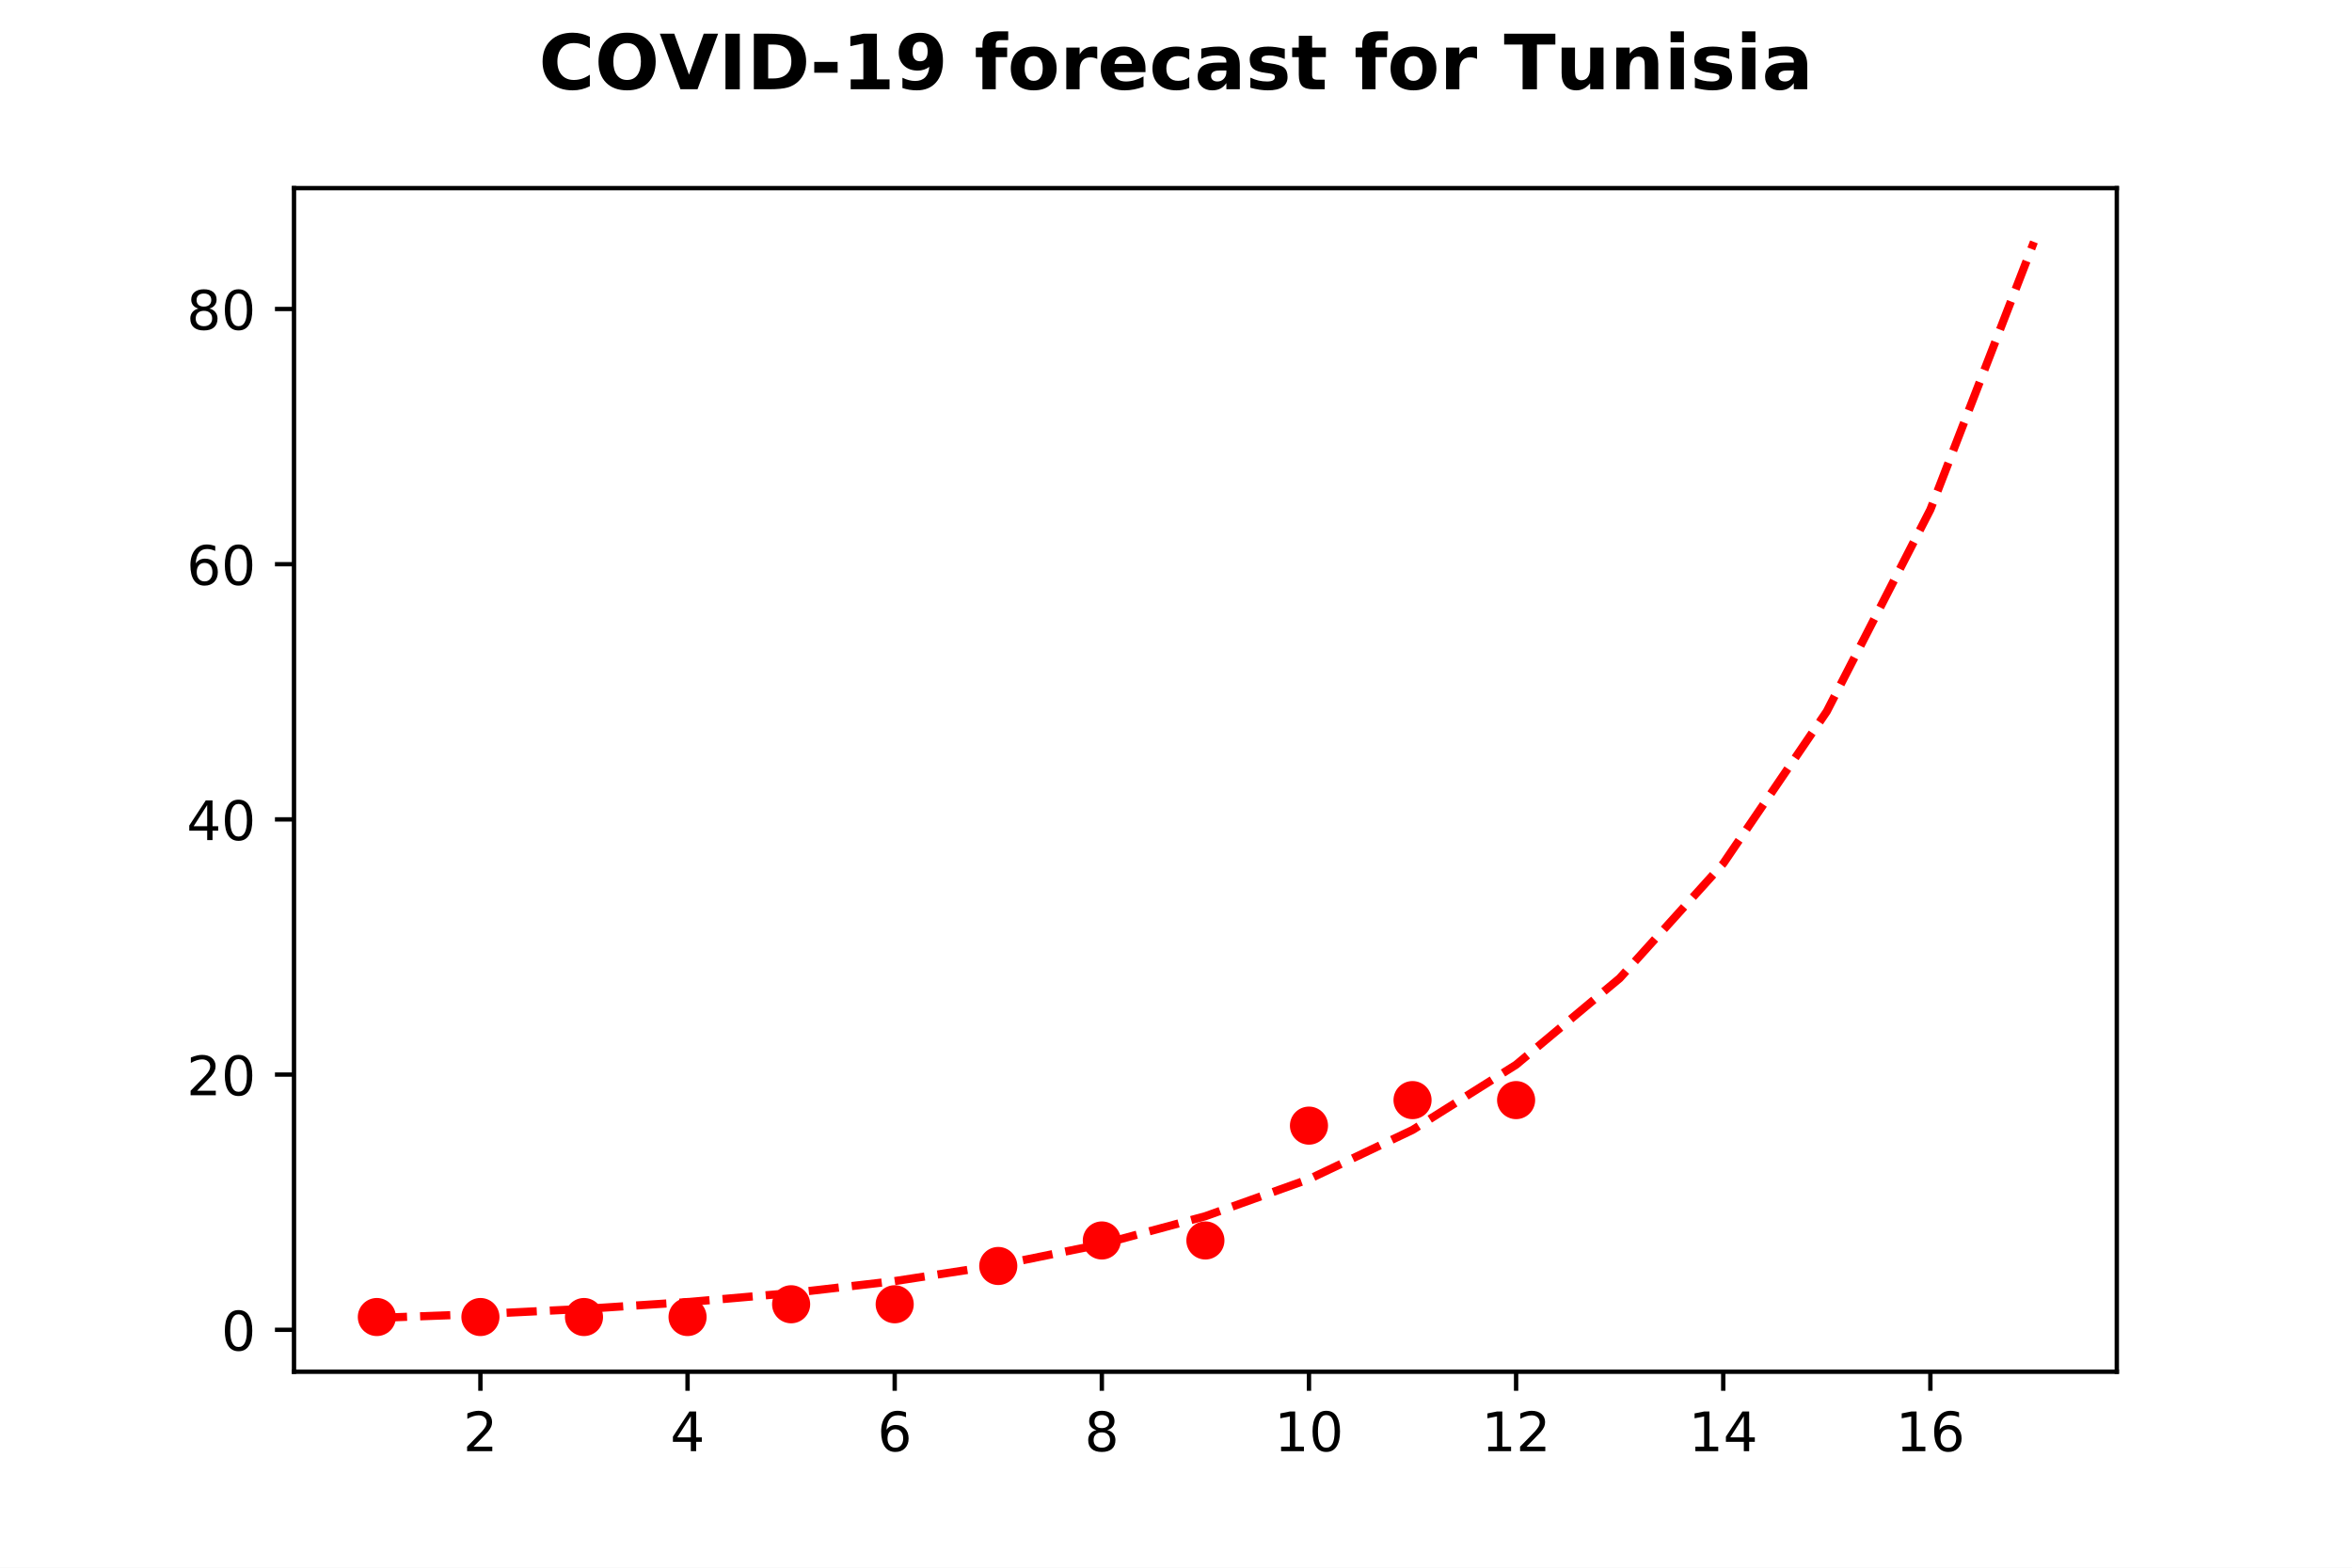
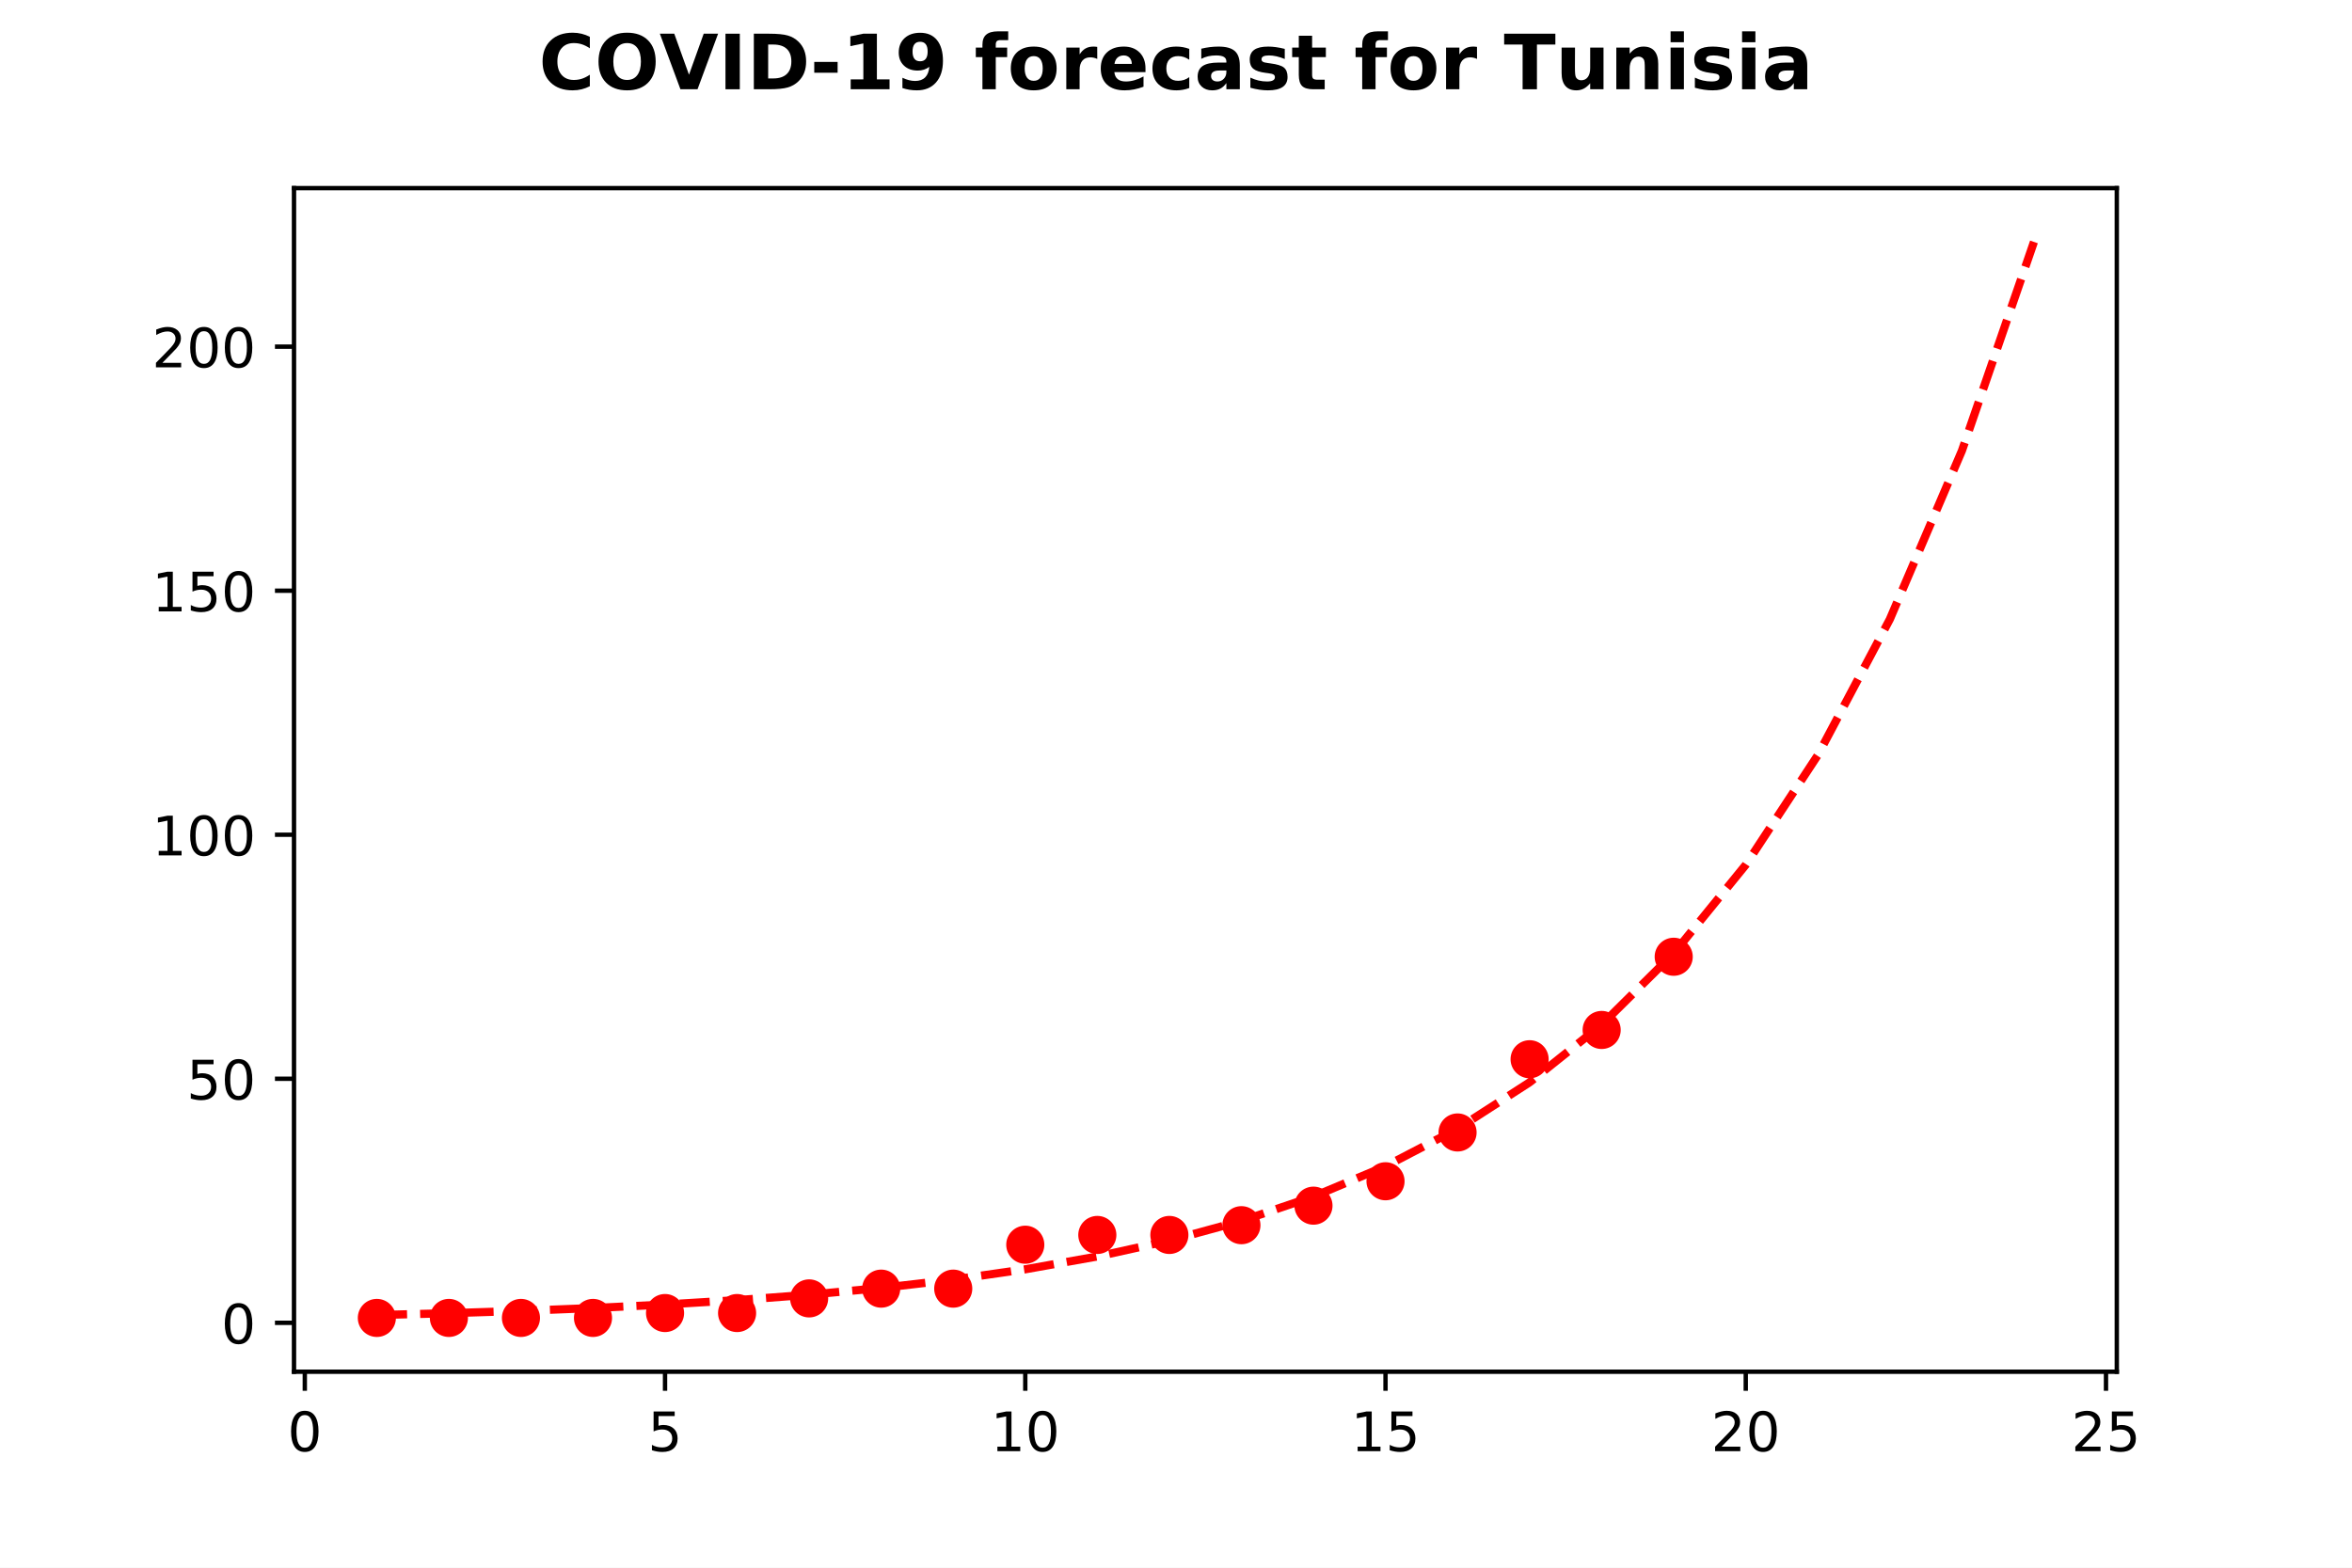
<svg xmlns="http://www.w3.org/2000/svg" xmlns:xlink="http://www.w3.org/1999/xlink" height="288pt" version="1.1" viewBox="0 0 432 288" width="432pt">
  <defs>
    <style type="text/css">
*{stroke-linecap:butt;stroke-linejoin:round;}
  </style>
  </defs>
  <g id="figure_1">
    <g id="patch_1">
      <path d="M 0 288  L 432 288  L 432 0  L 0 0  z " style="fill:#ffffff;" />
    </g>
    <g id="axes_1">
      <g id="patch_2">
        <path d="M 54 252  L 388.8 252  L 388.8 34.56  L 54 34.56  z " style="fill:#ffffff;" />
      </g>
      <g id="matplotlib.axis_1">
        <g id="xtick_1">
          <g id="line2d_1">
            <defs>
-               <path d="M 0 0  L 0 3.5  " id="meac9904ce0" style="stroke:#000000;stroke-width:0.8;" />
-             </defs>
-             <g>
-               <use style="stroke:#000000;stroke-width:0.8;" x="88.241" xlink:href="#meac9904ce0" y="252" />
+               <path d="M 0 0  L 0 3.5  " id="me022733e0d" style="stroke:#000000;stroke-width:0.8;" />
+             </defs>
+             <g>
+               <use style="stroke:#000000;stroke-width:0.8;" x="55.985" xlink:href="#me022733e0d" y="252" />
            </g>
          </g>
          <g id="text_1">
            <defs>
-               <path d="M 19.188 8.297  L 53.609 8.297  L 53.609 0  L 7.328 0  L 7.328 8.297  Q 12.938 14.109 22.625 23.891  Q 32.328 33.688 34.812 36.531  Q 39.547 41.844 41.422 45.531  Q 43.312 49.219 43.312 52.781  Q 43.312 58.594 39.234 62.25  Q 35.156 65.922 28.609 65.922  Q 23.969 65.922 18.812 64.312  Q 13.672 62.703 7.812 59.422  L 7.812 69.391  Q 13.766 71.781 18.938 73  Q 24.125 74.219 28.422 74.219  Q 39.75 74.219 46.484 68.547  Q 53.219 62.891 53.219 53.422  Q 53.219 48.922 51.531 44.891  Q 49.859 40.875 45.406 35.406  Q 44.188 33.984 37.641 27.219  Q 31.109 20.453 19.188 8.297  z " id="DejaVuSans-50" />
-             </defs>
-             <g transform="translate(85.05966 266.5984)scale(0.1 -0.1)">
-               <use xlink:href="#DejaVuSans-50" />
+               <path d="M 31.781 66.406  Q 24.172 66.406 20.328 58.906  Q 16.5 51.422 16.5 36.375  Q 16.5 21.391 20.328 13.891  Q 24.172 6.391 31.781 6.391  Q 39.453 6.391 43.281 13.891  Q 47.125 21.391 47.125 36.375  Q 47.125 51.422 43.281 58.906  Q 39.453 66.406 31.781 66.406  z M 31.781 74.219  Q 44.047 74.219 50.516 64.516  Q 56.984 54.828 56.984 36.375  Q 56.984 17.969 50.516 8.266  Q 44.047 -1.422 31.781 -1.422  Q 19.531 -1.422 13.062 8.266  Q 6.594 17.969 6.594 36.375  Q 6.594 54.828 13.062 64.516  Q 19.531 74.219 31.781 74.219  z " id="DejaVuSans-48" />
+             </defs>
+             <g transform="translate(52.80373 266.5984)scale(0.1 -0.1)">
+               <use xlink:href="#DejaVuSans-48" />
            </g>
          </g>
        </g>
        <g id="xtick_2">
          <g id="line2d_2">
            <g>
-               <use style="stroke:#000000;stroke-width:0.8;" x="126.286" xlink:href="#meac9904ce0" y="252" />
+               <use style="stroke:#000000;stroke-width:0.8;" x="122.151" xlink:href="#me022733e0d" y="252" />
            </g>
          </g>
          <g id="text_2">
            <defs>
-               <path d="M 37.797 64.312  L 12.891 25.391  L 37.797 25.391  z M 35.203 72.906  L 47.609 72.906  L 47.609 25.391  L 58.016 25.391  L 58.016 17.188  L 47.609 17.188  L 47.609 0  L 37.797 0  L 37.797 17.188  L 4.891 17.188  L 4.891 26.703  z " id="DejaVuSans-52" />
-             </defs>
-             <g transform="translate(123.1051 266.5984)scale(0.1 -0.1)">
-               <use xlink:href="#DejaVuSans-52" />
+               <path d="M 10.797 72.906  L 49.516 72.906  L 49.516 64.594  L 19.828 64.594  L 19.828 46.734  Q 21.969 47.469 24.109 47.828  Q 26.266 48.188 28.422 48.188  Q 40.625 48.188 47.75 41.5  Q 54.891 34.812 54.891 23.391  Q 54.891 11.625 47.562 5.094  Q 40.234 -1.422 26.906 -1.422  Q 22.312 -1.422 17.547 -0.641  Q 12.797 0.141 7.719 1.703  L 7.719 11.625  Q 12.109 9.234 16.797 8.062  Q 21.484 6.891 26.703 6.891  Q 35.156 6.891 40.078 11.328  Q 45.016 15.766 45.016 23.391  Q 45.016 31 40.078 35.438  Q 35.156 39.891 26.703 39.891  Q 22.75 39.891 18.812 39.016  Q 14.891 38.141 10.797 36.281  z " id="DejaVuSans-53" />
+             </defs>
+             <g transform="translate(118.9697 266.5984)scale(0.1 -0.1)">
+               <use xlink:href="#DejaVuSans-53" />
            </g>
          </g>
        </g>
        <g id="xtick_3">
          <g id="line2d_3">
            <g>
-               <use style="stroke:#000000;stroke-width:0.8;" x="164.332" xlink:href="#meac9904ce0" y="252" />
+               <use style="stroke:#000000;stroke-width:0.8;" x="188.317" xlink:href="#me022733e0d" y="252" />
            </g>
          </g>
          <g id="text_3">
            <defs>
-               <path d="M 33.016 40.375  Q 26.375 40.375 22.484 35.828  Q 18.609 31.297 18.609 23.391  Q 18.609 15.531 22.484 10.953  Q 26.375 6.391 33.016 6.391  Q 39.656 6.391 43.531 10.953  Q 47.406 15.531 47.406 23.391  Q 47.406 31.297 43.531 35.828  Q 39.656 40.375 33.016 40.375  z M 52.594 71.297  L 52.594 62.312  Q 48.875 64.062 45.094 64.984  Q 41.312 65.922 37.594 65.922  Q 27.828 65.922 22.672 59.328  Q 17.531 52.734 16.797 39.406  Q 19.672 43.656 24.016 45.922  Q 28.375 48.188 33.594 48.188  Q 44.578 48.188 50.953 41.516  Q 57.328 34.859 57.328 23.391  Q 57.328 12.156 50.688 5.359  Q 44.047 -1.422 33.016 -1.422  Q 20.359 -1.422 13.672 8.266  Q 6.984 17.969 6.984 36.375  Q 6.984 53.656 15.188 63.938  Q 23.391 74.219 37.203 74.219  Q 40.922 74.219 44.703 73.484  Q 48.484 72.75 52.594 71.297  z " id="DejaVuSans-54" />
-             </defs>
-             <g transform="translate(161.1506 266.5984)scale(0.1 -0.1)">
-               <use xlink:href="#DejaVuSans-54" />
+               <path d="M 12.406 8.297  L 28.516 8.297  L 28.516 63.922  L 10.984 60.406  L 10.984 69.391  L 28.422 72.906  L 38.281 72.906  L 38.281 8.297  L 54.391 8.297  L 54.391 0  L 12.406 0  z " id="DejaVuSans-49" />
+             </defs>
+             <g transform="translate(181.9545 266.5984)scale(0.1 -0.1)">
+               <use xlink:href="#DejaVuSans-49" />
+               <use x="63.623" xlink:href="#DejaVuSans-48" />
            </g>
          </g>
        </g>
        <g id="xtick_4">
          <g id="line2d_4">
            <g>
-               <use style="stroke:#000000;stroke-width:0.8;" x="202.377" xlink:href="#meac9904ce0" y="252" />
+               <use style="stroke:#000000;stroke-width:0.8;" x="254.483" xlink:href="#me022733e0d" y="252" />
            </g>
          </g>
          <g id="text_4">
-             <defs>
-               <path d="M 31.781 34.625  Q 24.75 34.625 20.719 30.859  Q 16.703 27.094 16.703 20.516  Q 16.703 13.922 20.719 10.156  Q 24.75 6.391 31.781 6.391  Q 38.812 6.391 42.859 10.172  Q 46.922 13.969 46.922 20.516  Q 46.922 27.094 42.891 30.859  Q 38.875 34.625 31.781 34.625  z M 21.922 38.812  Q 15.578 40.375 12.031 44.719  Q 8.5 49.078 8.5 55.328  Q 8.5 64.062 14.719 69.141  Q 20.953 74.219 31.781 74.219  Q 42.672 74.219 48.875 69.141  Q 55.078 64.062 55.078 55.328  Q 55.078 49.078 51.531 44.719  Q 48 40.375 41.703 38.812  Q 48.828 37.156 52.797 32.312  Q 56.781 27.484 56.781 20.516  Q 56.781 9.906 50.312 4.234  Q 43.844 -1.422 31.781 -1.422  Q 19.734 -1.422 13.25 4.234  Q 6.781 9.906 6.781 20.516  Q 6.781 27.484 10.781 32.312  Q 14.797 37.156 21.922 38.812  z M 18.312 54.391  Q 18.312 48.734 21.844 45.562  Q 25.391 42.391 31.781 42.391  Q 38.141 42.391 41.719 45.562  Q 45.312 48.734 45.312 54.391  Q 45.312 60.062 41.719 63.234  Q 38.141 66.406 31.781 66.406  Q 25.391 66.406 21.844 63.234  Q 18.312 60.062 18.312 54.391  z " id="DejaVuSans-56" />
-             </defs>
-             <g transform="translate(199.196 266.5984)scale(0.1 -0.1)">
-               <use xlink:href="#DejaVuSans-56" />
+             <g transform="translate(248.1205 266.5984)scale(0.1 -0.1)">
+               <use xlink:href="#DejaVuSans-49" />
+               <use x="63.623" xlink:href="#DejaVuSans-53" />
            </g>
          </g>
        </g>
        <g id="xtick_5">
          <g id="line2d_5">
            <g>
-               <use style="stroke:#000000;stroke-width:0.8;" x="240.423" xlink:href="#meac9904ce0" y="252" />
+               <use style="stroke:#000000;stroke-width:0.8;" x="320.649" xlink:href="#me022733e0d" y="252" />
            </g>
          </g>
          <g id="text_5">
            <defs>
-               <path d="M 12.406 8.297  L 28.516 8.297  L 28.516 63.922  L 10.984 60.406  L 10.984 69.391  L 28.422 72.906  L 38.281 72.906  L 38.281 8.297  L 54.391 8.297  L 54.391 0  L 12.406 0  z " id="DejaVuSans-49" />
-               <path d="M 31.781 66.406  Q 24.172 66.406 20.328 58.906  Q 16.5 51.422 16.5 36.375  Q 16.5 21.391 20.328 13.891  Q 24.172 6.391 31.781 6.391  Q 39.453 6.391 43.281 13.891  Q 47.125 21.391 47.125 36.375  Q 47.125 51.422 43.281 58.906  Q 39.453 66.406 31.781 66.406  z M 31.781 74.219  Q 44.047 74.219 50.516 64.516  Q 56.984 54.828 56.984 36.375  Q 56.984 17.969 50.516 8.266  Q 44.047 -1.422 31.781 -1.422  Q 19.531 -1.422 13.062 8.266  Q 6.594 17.969 6.594 36.375  Q 6.594 54.828 13.062 64.516  Q 19.531 74.219 31.781 74.219  z " id="DejaVuSans-48" />
-             </defs>
-             <g transform="translate(234.0602 266.5984)scale(0.1 -0.1)">
-               <use xlink:href="#DejaVuSans-49" />
+               <path d="M 19.188 8.297  L 53.609 8.297  L 53.609 0  L 7.328 0  L 7.328 8.297  Q 12.938 14.109 22.625 23.891  Q 32.328 33.688 34.812 36.531  Q 39.547 41.844 41.422 45.531  Q 43.312 49.219 43.312 52.781  Q 43.312 58.594 39.234 62.25  Q 35.156 65.922 28.609 65.922  Q 23.969 65.922 18.812 64.312  Q 13.672 62.703 7.812 59.422  L 7.812 69.391  Q 13.766 71.781 18.938 73  Q 24.125 74.219 28.422 74.219  Q 39.75 74.219 46.484 68.547  Q 53.219 62.891 53.219 53.422  Q 53.219 48.922 51.531 44.891  Q 49.859 40.875 45.406 35.406  Q 44.188 33.984 37.641 27.219  Q 31.109 20.453 19.188 8.297  z " id="DejaVuSans-50" />
+             </defs>
+             <g transform="translate(314.2865 266.5984)scale(0.1 -0.1)">
+               <use xlink:href="#DejaVuSans-50" />
              <use x="63.623" xlink:href="#DejaVuSans-48" />
            </g>
          </g>
        </g>
        <g id="xtick_6">
          <g id="line2d_6">
            <g>
-               <use style="stroke:#000000;stroke-width:0.8;" x="278.468" xlink:href="#meac9904ce0" y="252" />
+               <use style="stroke:#000000;stroke-width:0.8;" x="386.815" xlink:href="#me022733e0d" y="252" />
            </g>
          </g>
          <g id="text_6">
-             <g transform="translate(272.1057 266.5984)scale(0.1 -0.1)">
-               <use xlink:href="#DejaVuSans-49" />
-               <use x="63.623" xlink:href="#DejaVuSans-50" />
-             </g>
-           </g>
-         </g>
-         <g id="xtick_7">
-           <g id="line2d_7">
-             <g>
-               <use style="stroke:#000000;stroke-width:0.8;" x="316.514" xlink:href="#meac9904ce0" y="252" />
-             </g>
-           </g>
-           <g id="text_7">
-             <g transform="translate(310.1511 266.5984)scale(0.1 -0.1)">
-               <use xlink:href="#DejaVuSans-49" />
-               <use x="63.623" xlink:href="#DejaVuSans-52" />
-             </g>
-           </g>
-         </g>
-         <g id="xtick_8">
-           <g id="line2d_8">
-             <g>
-               <use style="stroke:#000000;stroke-width:0.8;" x="354.559" xlink:href="#meac9904ce0" y="252" />
-             </g>
-           </g>
-           <g id="text_8">
-             <g transform="translate(348.1966 266.5984)scale(0.1 -0.1)">
-               <use xlink:href="#DejaVuSans-49" />
-               <use x="63.623" xlink:href="#DejaVuSans-54" />
+             <g transform="translate(380.4525 266.5984)scale(0.1 -0.1)">
+               <use xlink:href="#DejaVuSans-50" />
+               <use x="63.623" xlink:href="#DejaVuSans-53" />
            </g>
          </g>
        </g>
      </g>
      <g id="matplotlib.axis_2">
        <g id="ytick_1">
+           <g id="line2d_7">
+             <defs>
+               <path d="M 0 0  L -3.5 0  " id="m1027730e97" style="stroke:#000000;stroke-width:0.8;" />
+             </defs>
+             <g>
+               <use style="stroke:#000000;stroke-width:0.8;" x="54" xlink:href="#m1027730e97" y="243.013" />
+             </g>
+           </g>
+           <g id="text_7">
+             <g transform="translate(40.6375 246.8122)scale(0.1 -0.1)">
+               <use xlink:href="#DejaVuSans-48" />
+             </g>
+           </g>
+         </g>
+         <g id="ytick_2">
+           <g id="line2d_8">
+             <g>
+               <use style="stroke:#000000;stroke-width:0.8;" x="54" xlink:href="#m1027730e97" y="198.181" />
+             </g>
+           </g>
+           <g id="text_8">
+             <g transform="translate(34.275 201.9799)scale(0.1 -0.1)">
+               <use xlink:href="#DejaVuSans-53" />
+               <use x="63.623" xlink:href="#DejaVuSans-48" />
+             </g>
+           </g>
+         </g>
+         <g id="ytick_3">
          <g id="line2d_9">
-             <defs>
-               <path d="M 0 0  L -3.5 0  " id="md7e1056eae" style="stroke:#000000;stroke-width:0.8;" />
-             </defs>
-             <g>
-               <use style="stroke:#000000;stroke-width:0.8;" x="54" xlink:href="#md7e1056eae" y="244.296" />
+             <g>
+               <use style="stroke:#000000;stroke-width:0.8;" x="54" xlink:href="#m1027730e97" y="153.348" />
            </g>
          </g>
          <g id="text_9">
-             <g transform="translate(40.6375 248.0947)scale(0.1 -0.1)">
-               <use xlink:href="#DejaVuSans-48" />
-             </g>
-           </g>
-         </g>
-         <g id="ytick_2">
+             <g transform="translate(27.9125 157.1476)scale(0.1 -0.1)">
+               <use xlink:href="#DejaVuSans-49" />
+               <use x="63.623" xlink:href="#DejaVuSans-48" />
+               <use x="127.246" xlink:href="#DejaVuSans-48" />
+             </g>
+           </g>
+         </g>
+         <g id="ytick_4">
          <g id="line2d_10">
            <g>
-               <use style="stroke:#000000;stroke-width:0.8;" x="54" xlink:href="#md7e1056eae" y="197.413" />
+               <use style="stroke:#000000;stroke-width:0.8;" x="54" xlink:href="#m1027730e97" y="108.516" />
            </g>
          </g>
          <g id="text_10">
-             <g transform="translate(34.275 201.2122)scale(0.1 -0.1)">
+             <g transform="translate(27.9125 112.3153)scale(0.1 -0.1)">
+               <use xlink:href="#DejaVuSans-49" />
+               <use x="63.623" xlink:href="#DejaVuSans-53" />
+               <use x="127.246" xlink:href="#DejaVuSans-48" />
+             </g>
+           </g>
+         </g>
+         <g id="ytick_5">
+           <g id="line2d_11">
+             <g>
+               <use style="stroke:#000000;stroke-width:0.8;" x="54" xlink:href="#m1027730e97" y="63.684" />
+             </g>
+           </g>
+           <g id="text_11">
+             <g transform="translate(27.9125 67.48294)scale(0.1 -0.1)">
              <use xlink:href="#DejaVuSans-50" />
              <use x="63.623" xlink:href="#DejaVuSans-48" />
-             </g>
-           </g>
-         </g>
-         <g id="ytick_3">
-           <g id="line2d_11">
-             <g>
-               <use style="stroke:#000000;stroke-width:0.8;" x="54" xlink:href="#md7e1056eae" y="150.53" />
-             </g>
-           </g>
-           <g id="text_11">
-             <g transform="translate(34.275 154.3297)scale(0.1 -0.1)">
-               <use xlink:href="#DejaVuSans-52" />
-               <use x="63.623" xlink:href="#DejaVuSans-48" />
-             </g>
-           </g>
-         </g>
-         <g id="ytick_4">
-           <g id="line2d_12">
-             <g>
-               <use style="stroke:#000000;stroke-width:0.8;" x="54" xlink:href="#md7e1056eae" y="103.648" />
-             </g>
-           </g>
-           <g id="text_12">
-             <g transform="translate(34.275 107.4471)scale(0.1 -0.1)">
-               <use xlink:href="#DejaVuSans-54" />
-               <use x="63.623" xlink:href="#DejaVuSans-48" />
-             </g>
-           </g>
-         </g>
-         <g id="ytick_5">
-           <g id="line2d_13">
-             <g>
-               <use style="stroke:#000000;stroke-width:0.8;" x="54" xlink:href="#md7e1056eae" y="56.765" />
-             </g>
-           </g>
-           <g id="text_13">
-             <g transform="translate(34.275 60.56462)scale(0.1 -0.1)">
-               <use xlink:href="#DejaVuSans-56" />
-               <use x="63.623" xlink:href="#DejaVuSans-48" />
-             </g>
-           </g>
-         </g>
-       </g>
-       <g id="line2d_14">
+               <use x="127.246" xlink:href="#DejaVuSans-48" />
+             </g>
+           </g>
+         </g>
+       </g>
+       <g id="line2d_12">
        <defs>
-           <path d="M 0 3  C 0.796 3 1.559 2.684 2.121 2.121  C 2.684 1.559 3 0.796 3 0  C 3 -0.796 2.684 -1.559 2.121 -2.121  C 1.559 -2.684 0.796 -3 0 -3  C -0.796 -3 -1.559 -2.684 -2.121 -2.121  C -2.684 -1.559 -3 -0.796 -3 0  C -3 0.796 -2.684 1.559 -2.121 2.121  C -1.559 2.684 -0.796 3 0 3  z " id="m15a419337d" style="stroke:#ff0000;" />
+           <path d="M 0 3  C 0.796 3 1.559 2.684 2.121 2.121  C 2.684 1.559 3 0.796 3 0  C 3 -0.796 2.684 -1.559 2.121 -2.121  C 1.559 -2.684 0.796 -3 0 -3  C -0.796 -3 -1.559 -2.684 -2.121 -2.121  C -2.684 -1.559 -3 -0.796 -3 0  C -3 0.796 -2.684 1.559 -2.121 2.121  C -1.559 2.684 -0.796 3 0 3  z " id="m64fd0005ef" style="stroke:#ff0000;" />
        </defs>
-         <g clip-path="url(#pbe4202e268)">
-           <use style="fill:#ff0000;stroke:#ff0000;" x="69.218" xlink:href="#m15a419337d" y="241.951" />
-           <use style="fill:#ff0000;stroke:#ff0000;" x="88.241" xlink:href="#m15a419337d" y="241.951" />
-           <use style="fill:#ff0000;stroke:#ff0000;" x="107.264" xlink:href="#m15a419337d" y="241.951" />
-           <use style="fill:#ff0000;stroke:#ff0000;" x="126.286" xlink:href="#m15a419337d" y="241.951" />
-           <use style="fill:#ff0000;stroke:#ff0000;" x="145.309" xlink:href="#m15a419337d" y="239.607" />
-           <use style="fill:#ff0000;stroke:#ff0000;" x="164.332" xlink:href="#m15a419337d" y="239.607" />
-           <use style="fill:#ff0000;stroke:#ff0000;" x="183.355" xlink:href="#m15a419337d" y="232.575" />
-           <use style="fill:#ff0000;stroke:#ff0000;" x="202.377" xlink:href="#m15a419337d" y="227.887" />
-           <use style="fill:#ff0000;stroke:#ff0000;" x="221.4" xlink:href="#m15a419337d" y="227.887" />
-           <use style="fill:#ff0000;stroke:#ff0000;" x="240.423" xlink:href="#m15a419337d" y="206.789" />
-           <use style="fill:#ff0000;stroke:#ff0000;" x="259.445" xlink:href="#m15a419337d" y="202.101" />
-           <use style="fill:#ff0000;stroke:#ff0000;" x="278.468" xlink:href="#m15a419337d" y="202.101" />
-         </g>
-       </g>
-       <g id="line2d_15">
-         <path clip-path="url(#pbe4202e268)" d="M 69.218 242.116  L 88.241 241.405  L 107.264 240.462  L 126.286 239.211  L 145.309 237.552  L 164.332 235.351  L 183.355 232.432  L 202.377 228.561  L 221.4 223.427  L 240.423 216.617  L 259.445 207.584  L 278.468 195.604  L 297.491 179.715  L 316.514 158.64  L 335.536 130.688  L 354.559 93.615  L 373.582 44.444  " style="fill:none;stroke:#ff0000;stroke-dasharray:5.55,2.4;stroke-dashoffset:0;stroke-width:1.5;" />
+         <g clip-path="url(#p1f77ac8692)">
+           <use style="fill:#ff0000;stroke:#ff0000;" x="69.218" xlink:href="#m64fd0005ef" y="242.116" />
+           <use style="fill:#ff0000;stroke:#ff0000;" x="82.451" xlink:href="#m64fd0005ef" y="242.116" />
+           <use style="fill:#ff0000;stroke:#ff0000;" x="95.685" xlink:href="#m64fd0005ef" y="242.116" />
+           <use style="fill:#ff0000;stroke:#ff0000;" x="108.918" xlink:href="#m64fd0005ef" y="242.116" />
+           <use style="fill:#ff0000;stroke:#ff0000;" x="122.151" xlink:href="#m64fd0005ef" y="241.22" />
+           <use style="fill:#ff0000;stroke:#ff0000;" x="135.384" xlink:href="#m64fd0005ef" y="241.22" />
+           <use style="fill:#ff0000;stroke:#ff0000;" x="148.617" xlink:href="#m64fd0005ef" y="238.53" />
+           <use style="fill:#ff0000;stroke:#ff0000;" x="161.851" xlink:href="#m64fd0005ef" y="236.736" />
+           <use style="fill:#ff0000;stroke:#ff0000;" x="175.084" xlink:href="#m64fd0005ef" y="236.736" />
+           <use style="fill:#ff0000;stroke:#ff0000;" x="188.317" xlink:href="#m64fd0005ef" y="228.667" />
+           <use style="fill:#ff0000;stroke:#ff0000;" x="201.55" xlink:href="#m64fd0005ef" y="226.873" />
+           <use style="fill:#ff0000;stroke:#ff0000;" x="214.783" xlink:href="#m64fd0005ef" y="226.873" />
+           <use style="fill:#ff0000;stroke:#ff0000;" x="228.017" xlink:href="#m64fd0005ef" y="225.08" />
+           <use style="fill:#ff0000;stroke:#ff0000;" x="241.25" xlink:href="#m64fd0005ef" y="221.493" />
+           <use style="fill:#ff0000;stroke:#ff0000;" x="254.483" xlink:href="#m64fd0005ef" y="217.01" />
+           <use style="fill:#ff0000;stroke:#ff0000;" x="267.716" xlink:href="#m64fd0005ef" y="208.044" />
+           <use style="fill:#ff0000;stroke:#ff0000;" x="280.949" xlink:href="#m64fd0005ef" y="194.594" />
+           <use style="fill:#ff0000;stroke:#ff0000;" x="294.183" xlink:href="#m64fd0005ef" y="189.214" />
+           <use style="fill:#ff0000;stroke:#ff0000;" x="307.416" xlink:href="#m64fd0005ef" y="175.765" />
+         </g>
+       </g>
+       <g id="line2d_13">
+         <path clip-path="url(#p1f77ac8692)" d="M 69.218 241.589  L 82.451 241.248  L 95.685 240.826  L 108.918 240.302  L 122.151 239.652  L 135.384 238.848  L 148.617 237.85  L 161.851 236.614  L 175.084 235.081  L 188.317 233.182  L 201.55 230.828  L 214.783 227.91  L 228.017 224.293  L 241.25 219.81  L 254.483 214.253  L 267.716 207.366  L 280.949 198.83  L 294.183 188.249  L 307.416 175.135  L 320.649 158.88  L 333.882 138.733  L 347.115 113.761  L 360.349 82.808  L 373.582 44.444  " style="fill:none;stroke:#ff0000;stroke-dasharray:5.55,2.4;stroke-dashoffset:0;stroke-width:1.5;" />
      </g>
      <g id="patch_3">
        <path d="M 54 252  L 54 34.56  " style="fill:none;stroke:#000000;stroke-linecap:square;stroke-linejoin:miter;stroke-width:0.8;" />
      </g>
      <g id="patch_4">
        <path d="M 388.8 252  L 388.8 34.56  " style="fill:none;stroke:#000000;stroke-linecap:square;stroke-linejoin:miter;stroke-width:0.8;" />
      </g>
      <g id="patch_5">
        <path d="M 54 252  L 388.8 252  " style="fill:none;stroke:#000000;stroke-linecap:square;stroke-linejoin:miter;stroke-width:0.8;" />
      </g>
      <g id="patch_6">
        <path d="M 54 34.56  L 388.8 34.56  " style="fill:none;stroke:#000000;stroke-linecap:square;stroke-linejoin:miter;stroke-width:0.8;" />
      </g>
    </g>
-     <g id="text_14">
+     <g id="text_12">
      <defs>
        <path d="M 67 4  Q 61.812 1.312 56.203 -0.047  Q 50.594 -1.422 44.484 -1.422  Q 26.266 -1.422 15.625 8.766  Q 4.984 18.953 4.984 36.375  Q 4.984 53.859 15.625 64.031  Q 26.266 74.219 44.484 74.219  Q 50.594 74.219 56.203 72.844  Q 61.812 71.484 67 68.797  L 67 53.719  Q 61.766 57.281 56.688 58.938  Q 51.609 60.594 46 60.594  Q 35.938 60.594 30.172 54.141  Q 24.422 47.703 24.422 36.375  Q 24.422 25.094 30.172 18.641  Q 35.938 12.203 46 12.203  Q 51.609 12.203 56.688 13.859  Q 61.766 15.531 67 19.094  z " id="DejaVuSans-Bold-67" />
        <path d="M 42.484 60.594  Q 33.891 60.594 29.156 54.25  Q 24.422 47.906 24.422 36.375  Q 24.422 24.906 29.156 18.547  Q 33.891 12.203 42.484 12.203  Q 51.125 12.203 55.859 18.547  Q 60.594 24.906 60.594 36.375  Q 60.594 47.906 55.859 54.25  Q 51.125 60.594 42.484 60.594  z M 42.484 74.219  Q 60.062 74.219 70.016 64.156  Q 79.984 54.109 79.984 36.375  Q 79.984 18.703 70.016 8.641  Q 60.062 -1.422 42.484 -1.422  Q 24.953 -1.422 14.969 8.641  Q 4.984 18.703 4.984 36.375  Q 4.984 54.109 14.969 64.156  Q 24.953 74.219 42.484 74.219  z " id="DejaVuSans-Bold-79" />
        <path d="M 0.484 72.906  L 19.391 72.906  L 38.719 19.094  L 58.016 72.906  L 76.906 72.906  L 49.906 0  L 27.484 0  z " id="DejaVuSans-Bold-86" />
        <path d="M 9.188 72.906  L 27.984 72.906  L 27.984 0  L 9.188 0  z " id="DejaVuSans-Bold-73" />
        <path d="M 27.984 58.688  L 27.984 14.203  L 34.719 14.203  Q 46.234 14.203 52.312 19.922  Q 58.406 25.641 58.406 36.531  Q 58.406 47.359 52.344 53.016  Q 46.297 58.688 34.719 58.688  z M 9.188 72.906  L 29 72.906  Q 45.609 72.906 53.734 70.531  Q 61.859 68.172 67.672 62.5  Q 72.797 57.562 75.281 51.109  Q 77.781 44.672 77.781 36.531  Q 77.781 28.266 75.281 21.797  Q 72.797 15.328 67.672 10.406  Q 61.812 4.734 53.609 2.359  Q 45.406 0 29 0  L 9.188 0  z " id="DejaVuSans-Bold-68" />
        <path d="M 5.422 35.891  L 36.078 35.891  L 36.078 21.688  L 5.422 21.688  z " id="DejaVuSans-Bold-45" />
        <path d="M 11.719 12.984  L 28.328 12.984  L 28.328 60.109  L 11.281 56.594  L 11.281 69.391  L 28.219 72.906  L 46.094 72.906  L 46.094 12.984  L 62.703 12.984  L 62.703 0  L 11.719 0  z " id="DejaVuSans-Bold-49" />
        <path d="M 10.016 1.609  L 10.016 15.094  Q 14.5 12.984 18.594 11.938  Q 22.703 10.891 26.703 10.891  Q 35.109 10.891 39.797 15.547  Q 44.484 20.219 45.312 29.391  Q 42 26.953 38.234 25.734  Q 34.469 24.516 30.078 24.516  Q 18.891 24.516 12.031 31.031  Q 5.172 37.547 5.172 48.188  Q 5.172 59.969 12.812 67.047  Q 20.453 74.125 33.297 74.125  Q 47.562 74.125 55.375 64.5  Q 63.188 54.891 63.188 37.312  Q 63.188 19.234 54.047 8.906  Q 44.922 -1.422 29 -1.422  Q 23.875 -1.422 19.188 -0.656  Q 14.5 0.094 10.016 1.609  z M 33.203 36.719  Q 38.141 36.719 40.625 39.906  Q 43.109 43.109 43.109 49.516  Q 43.109 55.859 40.625 59.078  Q 38.141 62.312 33.203 62.312  Q 28.266 62.312 25.781 59.078  Q 23.297 55.859 23.297 49.516  Q 23.297 43.109 25.781 39.906  Q 28.266 36.719 33.203 36.719  z " id="DejaVuSans-Bold-57" />
        <path id="DejaVuSans-Bold-32" />
        <path d="M 44.391 75.984  L 44.391 64.5  L 34.719 64.5  Q 31 64.5 29.531 63.156  Q 28.078 61.812 28.078 58.5  L 28.078 54.688  L 43.016 54.688  L 43.016 42.188  L 28.078 42.188  L 28.078 0  L 10.594 0  L 10.594 42.188  L 1.906 42.188  L 1.906 54.688  L 10.594 54.688  L 10.594 58.5  Q 10.594 67.438 15.578 71.703  Q 20.562 75.984 31 75.984  z " id="DejaVuSans-Bold-102" />
        <path d="M 34.422 43.5  Q 28.609 43.5 25.562 39.328  Q 22.516 35.156 22.516 27.297  Q 22.516 19.438 25.562 15.25  Q 28.609 11.078 34.422 11.078  Q 40.141 11.078 43.156 15.25  Q 46.188 19.438 46.188 27.297  Q 46.188 35.156 43.156 39.328  Q 40.141 43.5 34.422 43.5  z M 34.422 56  Q 48.531 56 56.469 48.375  Q 64.406 40.766 64.406 27.297  Q 64.406 13.812 56.469 6.188  Q 48.531 -1.422 34.422 -1.422  Q 20.266 -1.422 12.281 6.188  Q 4.297 13.812 4.297 27.297  Q 4.297 40.766 12.281 48.375  Q 20.266 56 34.422 56  z " id="DejaVuSans-Bold-111" />
        <path d="M 49.031 39.797  Q 46.734 40.875 44.453 41.375  Q 42.188 41.891 39.891 41.891  Q 33.156 41.891 29.516 37.562  Q 25.875 33.25 25.875 25.203  L 25.875 0  L 8.406 0  L 8.406 54.688  L 25.875 54.688  L 25.875 45.703  Q 29.25 51.078 33.609 53.531  Q 37.984 56 44.094 56  Q 44.969 56 45.984 55.922  Q 47.016 55.859 48.969 55.609  z " id="DejaVuSans-Bold-114" />
        <path d="M 62.984 27.484  L 62.984 22.516  L 22.125 22.516  Q 22.75 16.359 26.562 13.281  Q 30.375 10.203 37.203 10.203  Q 42.719 10.203 48.5 11.844  Q 54.297 13.484 60.406 16.797  L 60.406 3.328  Q 54.203 0.984 48 -0.219  Q 41.797 -1.422 35.594 -1.422  Q 20.75 -1.422 12.516 6.125  Q 4.297 13.672 4.297 27.297  Q 4.297 40.672 12.375 48.328  Q 20.453 56 34.625 56  Q 47.516 56 55.25 48.234  Q 62.984 40.484 62.984 27.484  z M 45.016 33.297  Q 45.016 38.281 42.109 41.328  Q 39.203 44.391 34.516 44.391  Q 29.438 44.391 26.266 41.531  Q 23.094 38.672 22.312 33.297  z " id="DejaVuSans-Bold-101" />
        <path d="M 52.594 52.984  L 52.594 38.719  Q 49.031 41.156 45.438 42.328  Q 41.844 43.5 37.984 43.5  Q 30.672 43.5 26.594 39.234  Q 22.516 34.969 22.516 27.297  Q 22.516 19.625 26.594 15.344  Q 30.672 11.078 37.984 11.078  Q 42.094 11.078 45.781 12.297  Q 49.469 13.531 52.594 15.922  L 52.594 1.609  Q 48.484 0.094 44.266 -0.656  Q 40.047 -1.422 35.797 -1.422  Q 21 -1.422 12.641 6.172  Q 4.297 13.766 4.297 27.297  Q 4.297 40.828 12.641 48.406  Q 21 56 35.797 56  Q 40.094 56 44.266 55.25  Q 48.438 54.5 52.594 52.984  z " id="DejaVuSans-Bold-99" />
        <path d="M 32.906 24.609  Q 27.438 24.609 24.672 22.75  Q 21.922 20.906 21.922 17.281  Q 21.922 13.969 24.141 12.078  Q 26.375 10.203 30.328 10.203  Q 35.25 10.203 38.625 13.734  Q 42 17.281 42 22.609  L 42 24.609  z M 59.625 31.203  L 59.625 0  L 42 0  L 42 8.109  Q 38.484 3.125 34.078 0.844  Q 29.688 -1.422 23.391 -1.422  Q 14.891 -1.422 9.594 3.531  Q 4.297 8.5 4.297 16.406  Q 4.297 26.031 10.906 30.516  Q 17.531 35.016 31.688 35.016  L 42 35.016  L 42 36.375  Q 42 40.531 38.719 42.453  Q 35.453 44.391 28.516 44.391  Q 22.906 44.391 18.062 43.266  Q 13.234 42.141 9.078 39.891  L 9.078 53.219  Q 14.703 54.594 20.359 55.297  Q 26.031 56 31.688 56  Q 46.484 56 53.047 50.172  Q 59.625 44.344 59.625 31.203  z " id="DejaVuSans-Bold-97" />
        <path d="M 51.125 52.984  L 51.125 39.703  Q 45.516 42.047 40.281 43.219  Q 35.062 44.391 30.422 44.391  Q 25.438 44.391 23.016 43.141  Q 20.609 41.891 20.609 39.312  Q 20.609 37.203 22.438 36.078  Q 24.266 34.969 29 34.422  L 32.078 33.984  Q 45.516 32.281 50.141 28.375  Q 54.781 24.469 54.781 16.109  Q 54.781 7.375 48.328 2.969  Q 41.891 -1.422 29.109 -1.422  Q 23.688 -1.422 17.891 -0.562  Q 12.109 0.297 6 2  L 6 15.281  Q 11.234 12.75 16.719 11.469  Q 22.219 10.203 27.875 10.203  Q 33.016 10.203 35.594 11.609  Q 38.188 13.031 38.188 15.828  Q 38.188 18.172 36.406 19.312  Q 34.625 20.453 29.297 21.094  L 26.219 21.484  Q 14.547 22.953 9.859 26.906  Q 5.172 30.859 5.172 38.922  Q 5.172 47.609 11.125 51.797  Q 17.094 56 29.391 56  Q 34.234 56 39.547 55.266  Q 44.875 54.547 51.125 52.984  z " id="DejaVuSans-Bold-115" />
        <path d="M 27.484 70.219  L 27.484 54.688  L 45.516 54.688  L 45.516 42.188  L 27.484 42.188  L 27.484 19  Q 27.484 15.188 29 13.844  Q 30.516 12.5 35.016 12.5  L 44 12.5  L 44 0  L 29 0  Q 18.656 0 14.328 4.312  Q 10.016 8.641 10.016 19  L 10.016 42.188  L 1.312 42.188  L 1.312 54.688  L 10.016 54.688  L 10.016 70.219  z " id="DejaVuSans-Bold-116" />
        <path d="M 0.484 72.906  L 67.672 72.906  L 67.672 58.688  L 43.5 58.688  L 43.5 0  L 24.703 0  L 24.703 58.688  L 0.484 58.688  z " id="DejaVuSans-Bold-84" />
        <path d="M 7.812 21.297  L 7.812 54.688  L 25.391 54.688  L 25.391 49.219  Q 25.391 44.781 25.344 38.062  Q 25.297 31.344 25.297 29.109  Q 25.297 22.516 25.641 19.609  Q 25.984 16.703 26.812 15.375  Q 27.875 13.672 29.609 12.734  Q 31.344 11.812 33.594 11.812  Q 39.062 11.812 42.188 16.016  Q 45.312 20.219 45.312 27.688  L 45.312 54.688  L 62.797 54.688  L 62.797 0  L 45.312 0  L 45.312 7.906  Q 41.359 3.125 36.938 0.844  Q 32.516 -1.422 27.203 -1.422  Q 17.719 -1.422 12.766 4.391  Q 7.812 10.203 7.812 21.297  z " id="DejaVuSans-Bold-117" />
        <path d="M 63.375 33.297  L 63.375 0  L 45.797 0  L 45.797 5.422  L 45.797 25.484  Q 45.797 32.562 45.484 35.25  Q 45.172 37.938 44.391 39.203  Q 43.359 40.922 41.594 41.875  Q 39.844 42.828 37.594 42.828  Q 32.125 42.828 29 38.594  Q 25.875 34.375 25.875 26.906  L 25.875 0  L 8.406 0  L 8.406 54.688  L 25.875 54.688  L 25.875 46.688  Q 29.828 51.469 34.266 53.734  Q 38.719 56 44.094 56  Q 53.562 56 58.469 50.188  Q 63.375 44.391 63.375 33.297  z " id="DejaVuSans-Bold-110" />
        <path d="M 8.406 54.688  L 25.875 54.688  L 25.875 0  L 8.406 0  z M 8.406 75.984  L 25.875 75.984  L 25.875 61.719  L 8.406 61.719  z " id="DejaVuSans-Bold-105" />
      </defs>
      <g transform="translate(98.95891 16.39781)scale(0.14 -0.14)">
        <use xlink:href="#DejaVuSans-Bold-67" />
        <use x="73.389" xlink:href="#DejaVuSans-Bold-79" />
        <use x="158.367" xlink:href="#DejaVuSans-Bold-86" />
        <use x="235.76" xlink:href="#DejaVuSans-Bold-73" />
        <use x="272.967" xlink:href="#DejaVuSans-Bold-68" />
        <use x="355.99" xlink:href="#DejaVuSans-Bold-45" />
        <use x="397.494" xlink:href="#DejaVuSans-Bold-49" />
        <use x="467.074" xlink:href="#DejaVuSans-Bold-57" />
        <use x="536.654" xlink:href="#DejaVuSans-Bold-32" />
        <use x="571.469" xlink:href="#DejaVuSans-Bold-102" />
        <use x="614.975" xlink:href="#DejaVuSans-Bold-111" />
        <use x="683.676" xlink:href="#DejaVuSans-Bold-114" />
        <use x="732.992" xlink:href="#DejaVuSans-Bold-101" />
        <use x="800.814" xlink:href="#DejaVuSans-Bold-99" />
        <use x="860.092" xlink:href="#DejaVuSans-Bold-97" />
        <use x="927.572" xlink:href="#DejaVuSans-Bold-115" />
        <use x="987.094" xlink:href="#DejaVuSans-Bold-116" />
        <use x="1034.896" xlink:href="#DejaVuSans-Bold-32" />
        <use x="1069.711" xlink:href="#DejaVuSans-Bold-102" />
        <use x="1113.217" xlink:href="#DejaVuSans-Bold-111" />
        <use x="1181.918" xlink:href="#DejaVuSans-Bold-114" />
        <use x="1231.234" xlink:href="#DejaVuSans-Bold-32" />
        <use x="1266.049" xlink:href="#DejaVuSans-Bold-84" />
        <use x="1334.09" xlink:href="#DejaVuSans-Bold-117" />
        <use x="1405.281" xlink:href="#DejaVuSans-Bold-110" />
        <use x="1476.473" xlink:href="#DejaVuSans-Bold-105" />
        <use x="1510.75" xlink:href="#DejaVuSans-Bold-115" />
        <use x="1570.271" xlink:href="#DejaVuSans-Bold-105" />
        <use x="1604.549" xlink:href="#DejaVuSans-Bold-97" />
      </g>
    </g>
  </g>
  <defs>
-     <clipPath id="pbe4202e268">
+     <clipPath id="p1f77ac8692">
      <rect height="217.44" width="334.8" x="54" y="34.56" />
    </clipPath>
  </defs>
</svg>
